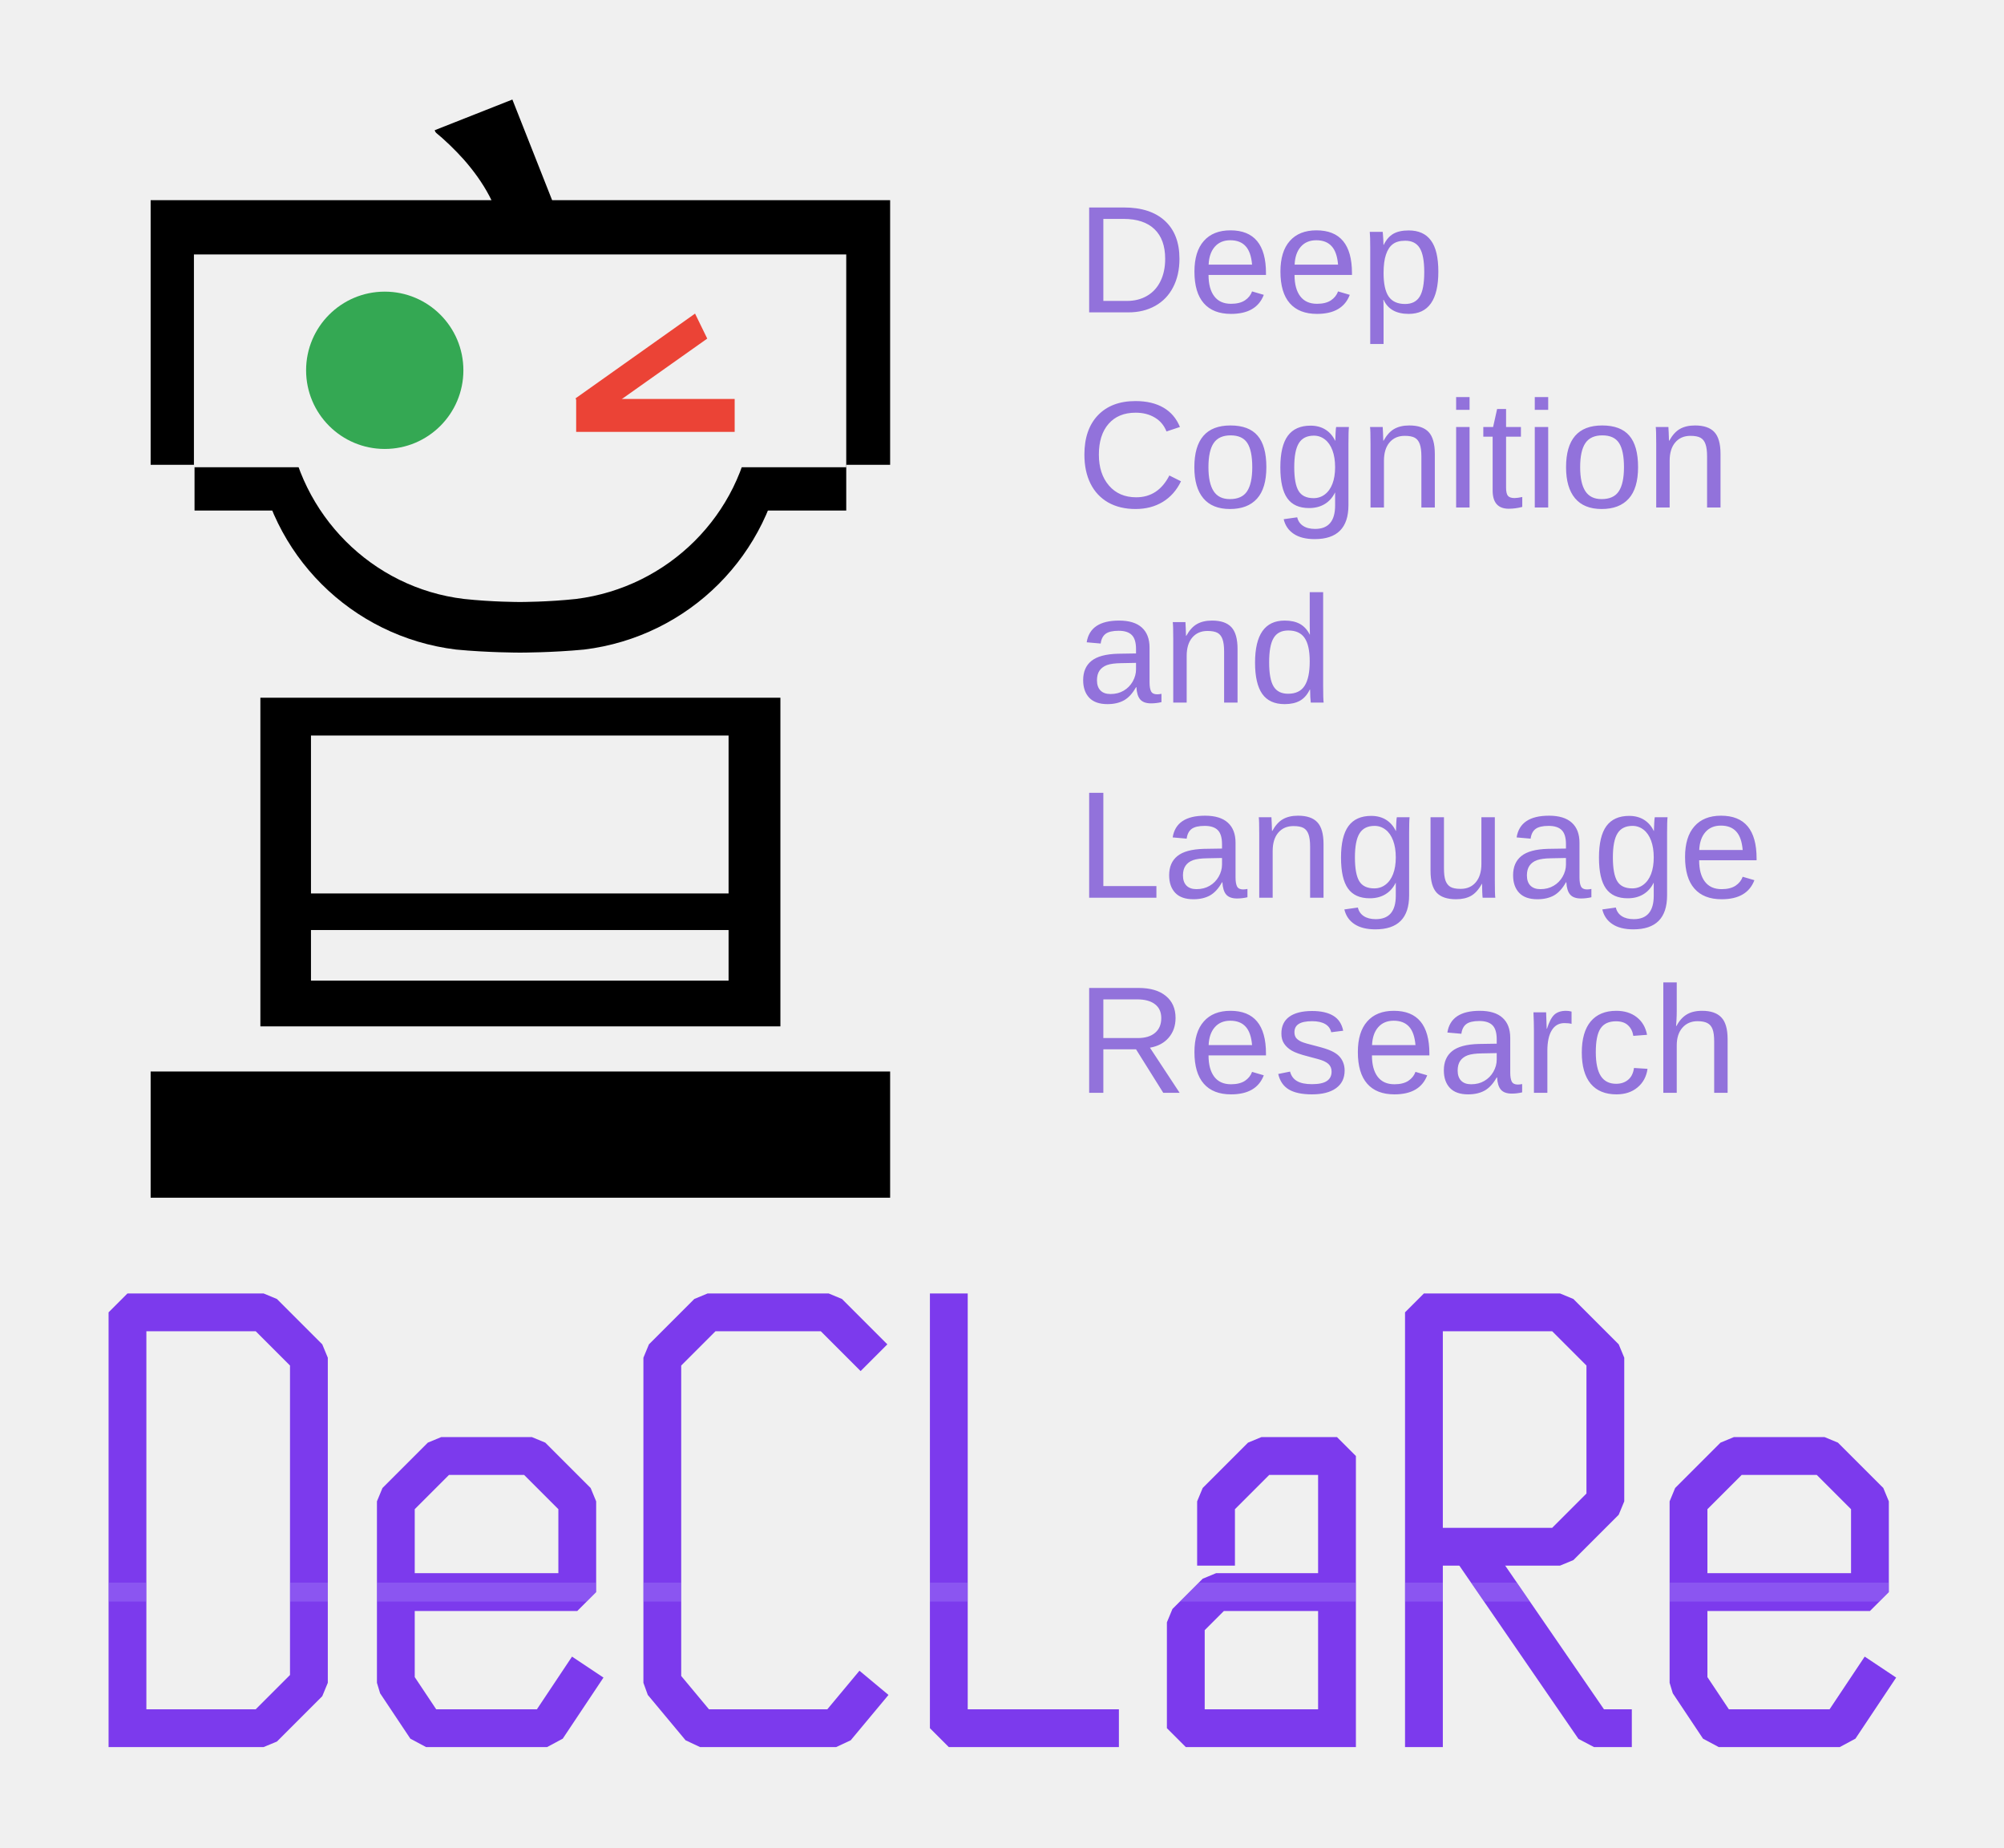
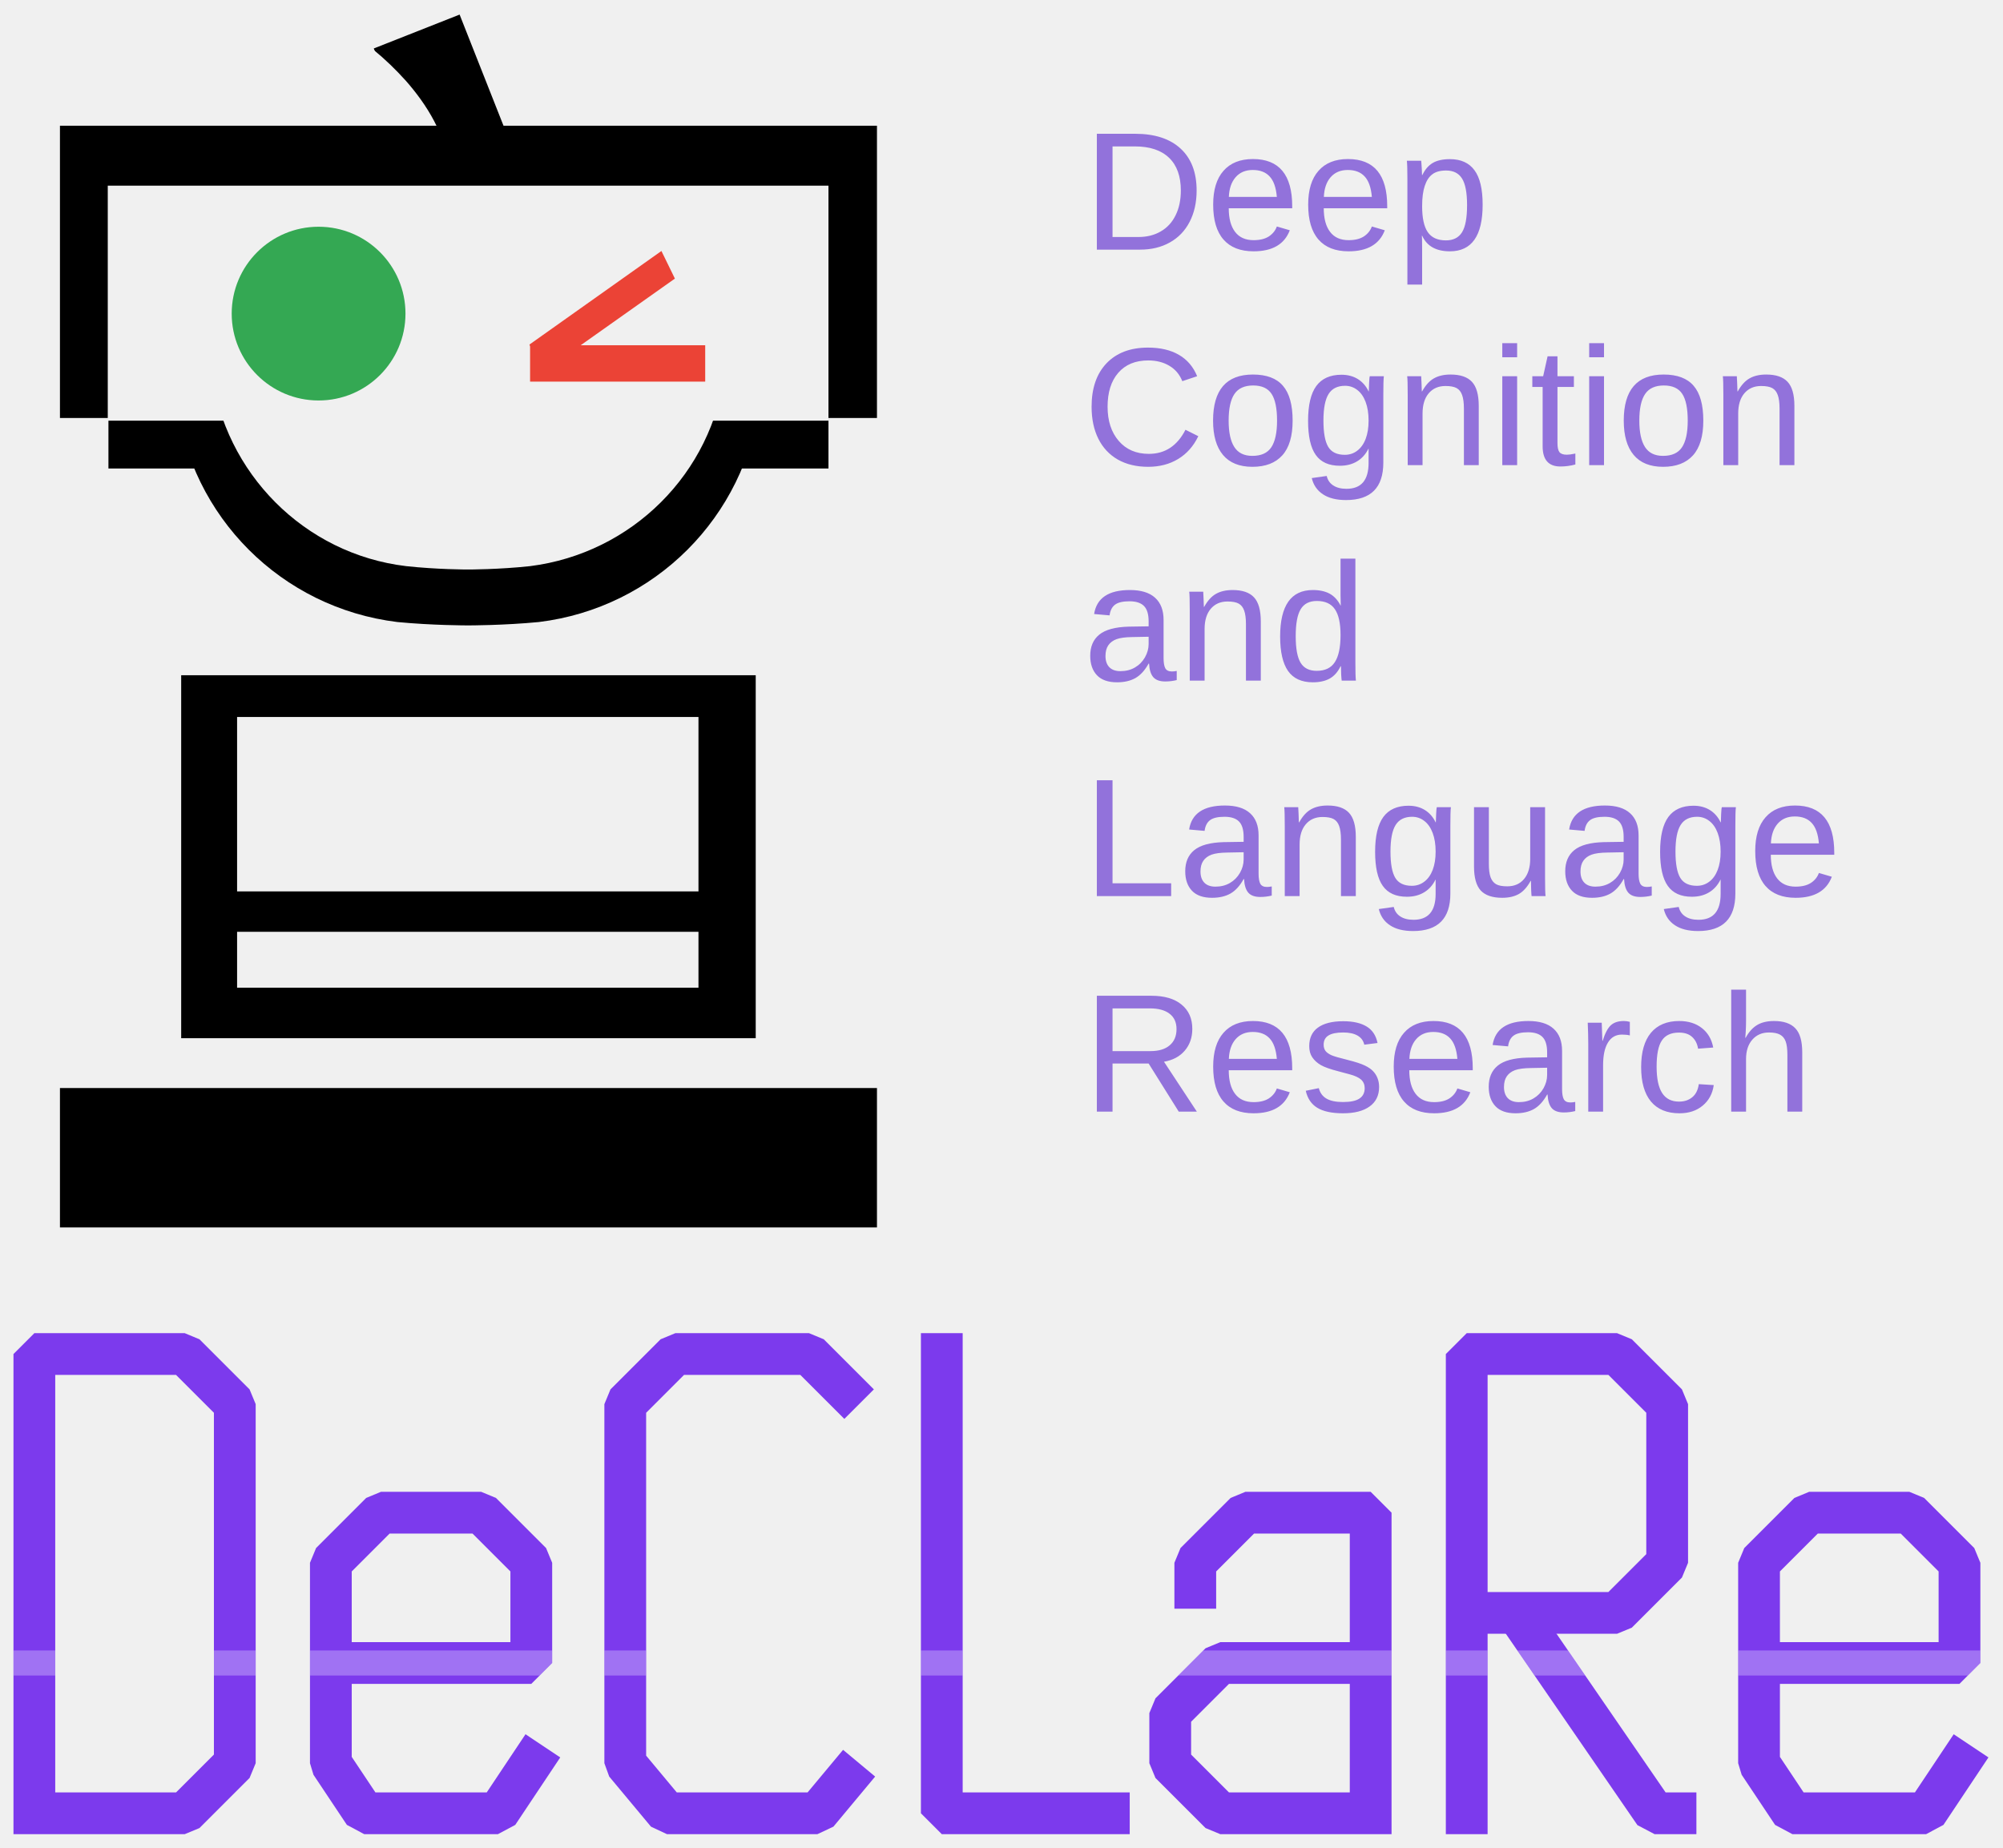
- <svg xmlns="http://www.w3.org/2000/svg" xmlns:xlink="http://www.w3.org/1999/xlink" viewBox="13.39 29.27 328.72 302.96" xml:space="preserve" role="img" aria-labelledby="title desc">
+ <svg xmlns="http://www.w3.org/2000/svg" xmlns:xlink="http://www.w3.org/1999/xlink" viewBox="29.2 43.43 297.38 274.36" xml:space="preserve" role="img" aria-labelledby="title desc">
  <style type="text/css">
  /*
    DeCLaRe identity constants:
    main stroke: 10px; chamfer: 12px.
    wordmark purple: #7C3AED.
    green eye: #34A853; red angular eye: #EB4336.
  */
  /* The robot is a single themeable silhouette (currentColor) with the
     interior detail carved out as true transparency via #robot-knockout,
     so it composites cleanly on any background in both themes. */
  .module { fill: none; stroke: #7C3AED; stroke-width: 10; stroke-linecap: square; stroke-linejoin: bevel; }
  .a-terminal { fill: #7C3AED; }
  .clean-terminal { stroke-linecap: butt; }
-   /* Construction thread: a single faded light-purple line on the wordmark's
-      shared axis (y74), masked to the glyph ink (#wordmark-ink) so it only shows
-      *inside* the letters as a subtle internal assembly seam. */
-   .thread { fill: none; stroke: #A78BFA; stroke-width: 5; stroke-linecap: butt; }
+   /* Construction thread on the wordmark's shared axis (y74), masked to the glyph
+      ink (#wordmark-ink) so it only shows *inside* the letters. Colour/weight come
+      from the selected thread variant (see threadSpec): glow. */
+   .thread { fill: none; stroke: #E8E0FF; stroke-width: 6; stroke-linecap: butt; }
  /* Recolour the cloned glyph strokes to white inside the mask only, so the
     mask's luminance is solid where the letters are drawn. */
  #wordmark-ink .module { stroke: #fff; }
  .theme { fill: #9272DB; font-family: Arial, Helvetica, sans-serif; font-size: 25px; font-weight: 500; letter-spacing: .2px; }

</style>
  <defs>
    <clipPath id="robot-antenna-clip">
      <rect x="71.5" y="8.7" width="21.5" height="24.2" />
    </clipPath>
    <mask id="robot-knockout" maskUnits="userSpaceOnUse" x="0" y="0" width="200" height="200">
      <rect x="133.6" y="63.7" width="14.6" height="11.8" fill="#fff" />
      <path fill="#fff" d="M94.7,11.2c0.2,0,5.3,0,10.5,0.5c17.2,2.1,30.7,15.6,32.8,32.8c0.5,5.2,0.5,10.3,0.5,10.5c0,0.2,0,5.3-0.5,10.5c-2.1,17.2-15.6,30.7-32.8,32.8c-5.2,0.5-10.3,0.5-10.5,0.5c-0.2,0-5.3,0-10.5-0.5c-17.2-2.1-30.7-15.6-32.8-32.8c-0.5-5.2-0.5-10.3-0.5-10.5c0-0.2,0-5.3,0.5-10.5c2.1-17.2,15.6-30.7,32.8-32.8C89.4,11.2,94.5,11.2,94.7,11.2z" />
      <path fill="#000" d="M94.7,13.3c0.2,0,4.6,0,9.2,0.5c15.1,1.8,27,13.8,28.9,28.9c0.5,4.6,0.5,9.1,0.5,9.2s0,4.6-0.5,9.2c-1.8,15.1-13.8,27-28.9,28.9c-4.6,0.5-9.1,0.5-9.2,0.5c-0.2,0-4.6,0-9.2-0.5c-15.1-1.8-27-13.8-28.9-28.9c-0.5-4.6-0.5-9.1-0.5-9.2s0-4.6,0.5-9.2c1.8-15.1,13.8-27,28.9-28.9C90.1,13.3,94.6,13.3,94.7,13.3z" />
      <rect x="43.7" y="1" width="102" height="66.2" fill="#000" />
      <rect x="41.3" y="63.7" width="14.6" height="11.8" fill="#fff" />
      <rect x="34.1" y="167.5" width="121.3" height="20.7" fill="#fff" />
      <rect x="52.1" y="106.2" width="85.3" height="53.9" fill="#fff" />
      <rect x="60.4" y="112.4" width="68.5" height="25.9" fill="#000" />
      <rect x="60.4" y="144.3" width="68.5" height="8.3" fill="#000" />
      <rect x="84" y="9.9" width="13.7" height="20.7" transform="matrix(0.9301 -0.3673 0.3673 0.9301 -1.0708 34.7719)" fill="#fff" />
      <path clip-path="url(#robot-antenna-clip)" fill="none" stroke="#000" stroke-width="6" d="M73.9,12.4c3.4,1.8,6.5,4.4,9.3,7.5c2.9,3.3,5.3,7.2,5.8,11.7" />
      <rect x="34.1" y="24.6" width="121.3" height="43.4" fill="#fff" />
      <rect x="41.2" y="33.5" width="107" height="34.9" fill="#000" />
    </mask>
    <g id="robot-master">
      <rect x="0" y="0" width="200" height="200" fill="currentColor" mask="url(#robot-knockout)" />
      <circle cx="72.5" cy="52.5" r="12.9" fill="#34A853" />
      <rect x="103.9" y="57.2" width="26" height="5.4" fill="#EB4336" />
      <polygon points="103.8,57.1 123.4,43.2 125.4,47.3 105.9,61.1" fill="#EB4336" />
    </g>
    <path id="lower-bowl" d="M0 36H48V12L36 0H12L0 12V60L8 72H40L48 60" />
    <g id="lower-e">
      <use xlink:href="#lower-bowl" class="module" />
    </g>
    <g id="wordmark-master">
      <g id="wordmark-shapes">
        <g id="letter-D">
          <path class="module" d="M0 110V0H36L48 12V98L36 110H0" />
        </g>
        <use id="letter-e-1" xlink:href="#lower-e" transform="translate(71 38)" />
        <g id="letter-C" transform="translate(1.5 0)">
          <path class="module clean-terminal" d="M196 12L184 0H152L140 12V98L150 110H186L196 98" />
        </g>
        <g id="letter-L" transform="translate(-0.7 0)">
          <path class="module" d="M218 0V110H258" />
        </g>
        <g id="letter-a" transform="translate(272 38)">
-           <path class="module" d="M48 72V0H28L16 12V24 M48 36H16L8 44V72H48" />
+           <path class="module" d="M48 72V0H18L6 12V18 M48 36H12L0 48V60L12 72H48" />
        </g>
        <g id="letter-R" transform="translate(-15 0)">
          <path class="module" d="M358 110V0H394L406 12V50L394 62H358" />
          <path class="module clean-terminal" d="M370 62L403 110H413" />
        </g>
        <use id="letter-e-2" xlink:href="#lower-e" transform="translate(413 38)" />
      </g>
      <path class="thread" d="M-10 74H480" mask="url(#wordmark-ink)" />
    </g>
    <mask id="wordmark-ink" maskUnits="userSpaceOnUse" x="-20" y="-20" width="540" height="160">
      <use xlink:href="#wordmark-shapes" />
    </mask>
  </defs>
  <g id="square-composition" transform="translate(0 37.5)">
    <g id="robot" style="color:#000000" transform="translate(4 0)">
      <use xlink:href="#robot-master" />
    </g>
    <g id="theme-text" class="theme">
      <text x="190" y="43">Deep</text>
      <text x="190" y="75">Cognition</text>
      <text x="190" y="107">and</text>
      <text x="190" y="139">Language</text>
      <text x="190" y="171">Research</text>
    </g>
    <g id="wordmark" transform="translate(34.3 207) scale(.62)">
      <use xlink:href="#wordmark-master" />
    </g>
  </g>
</svg>
